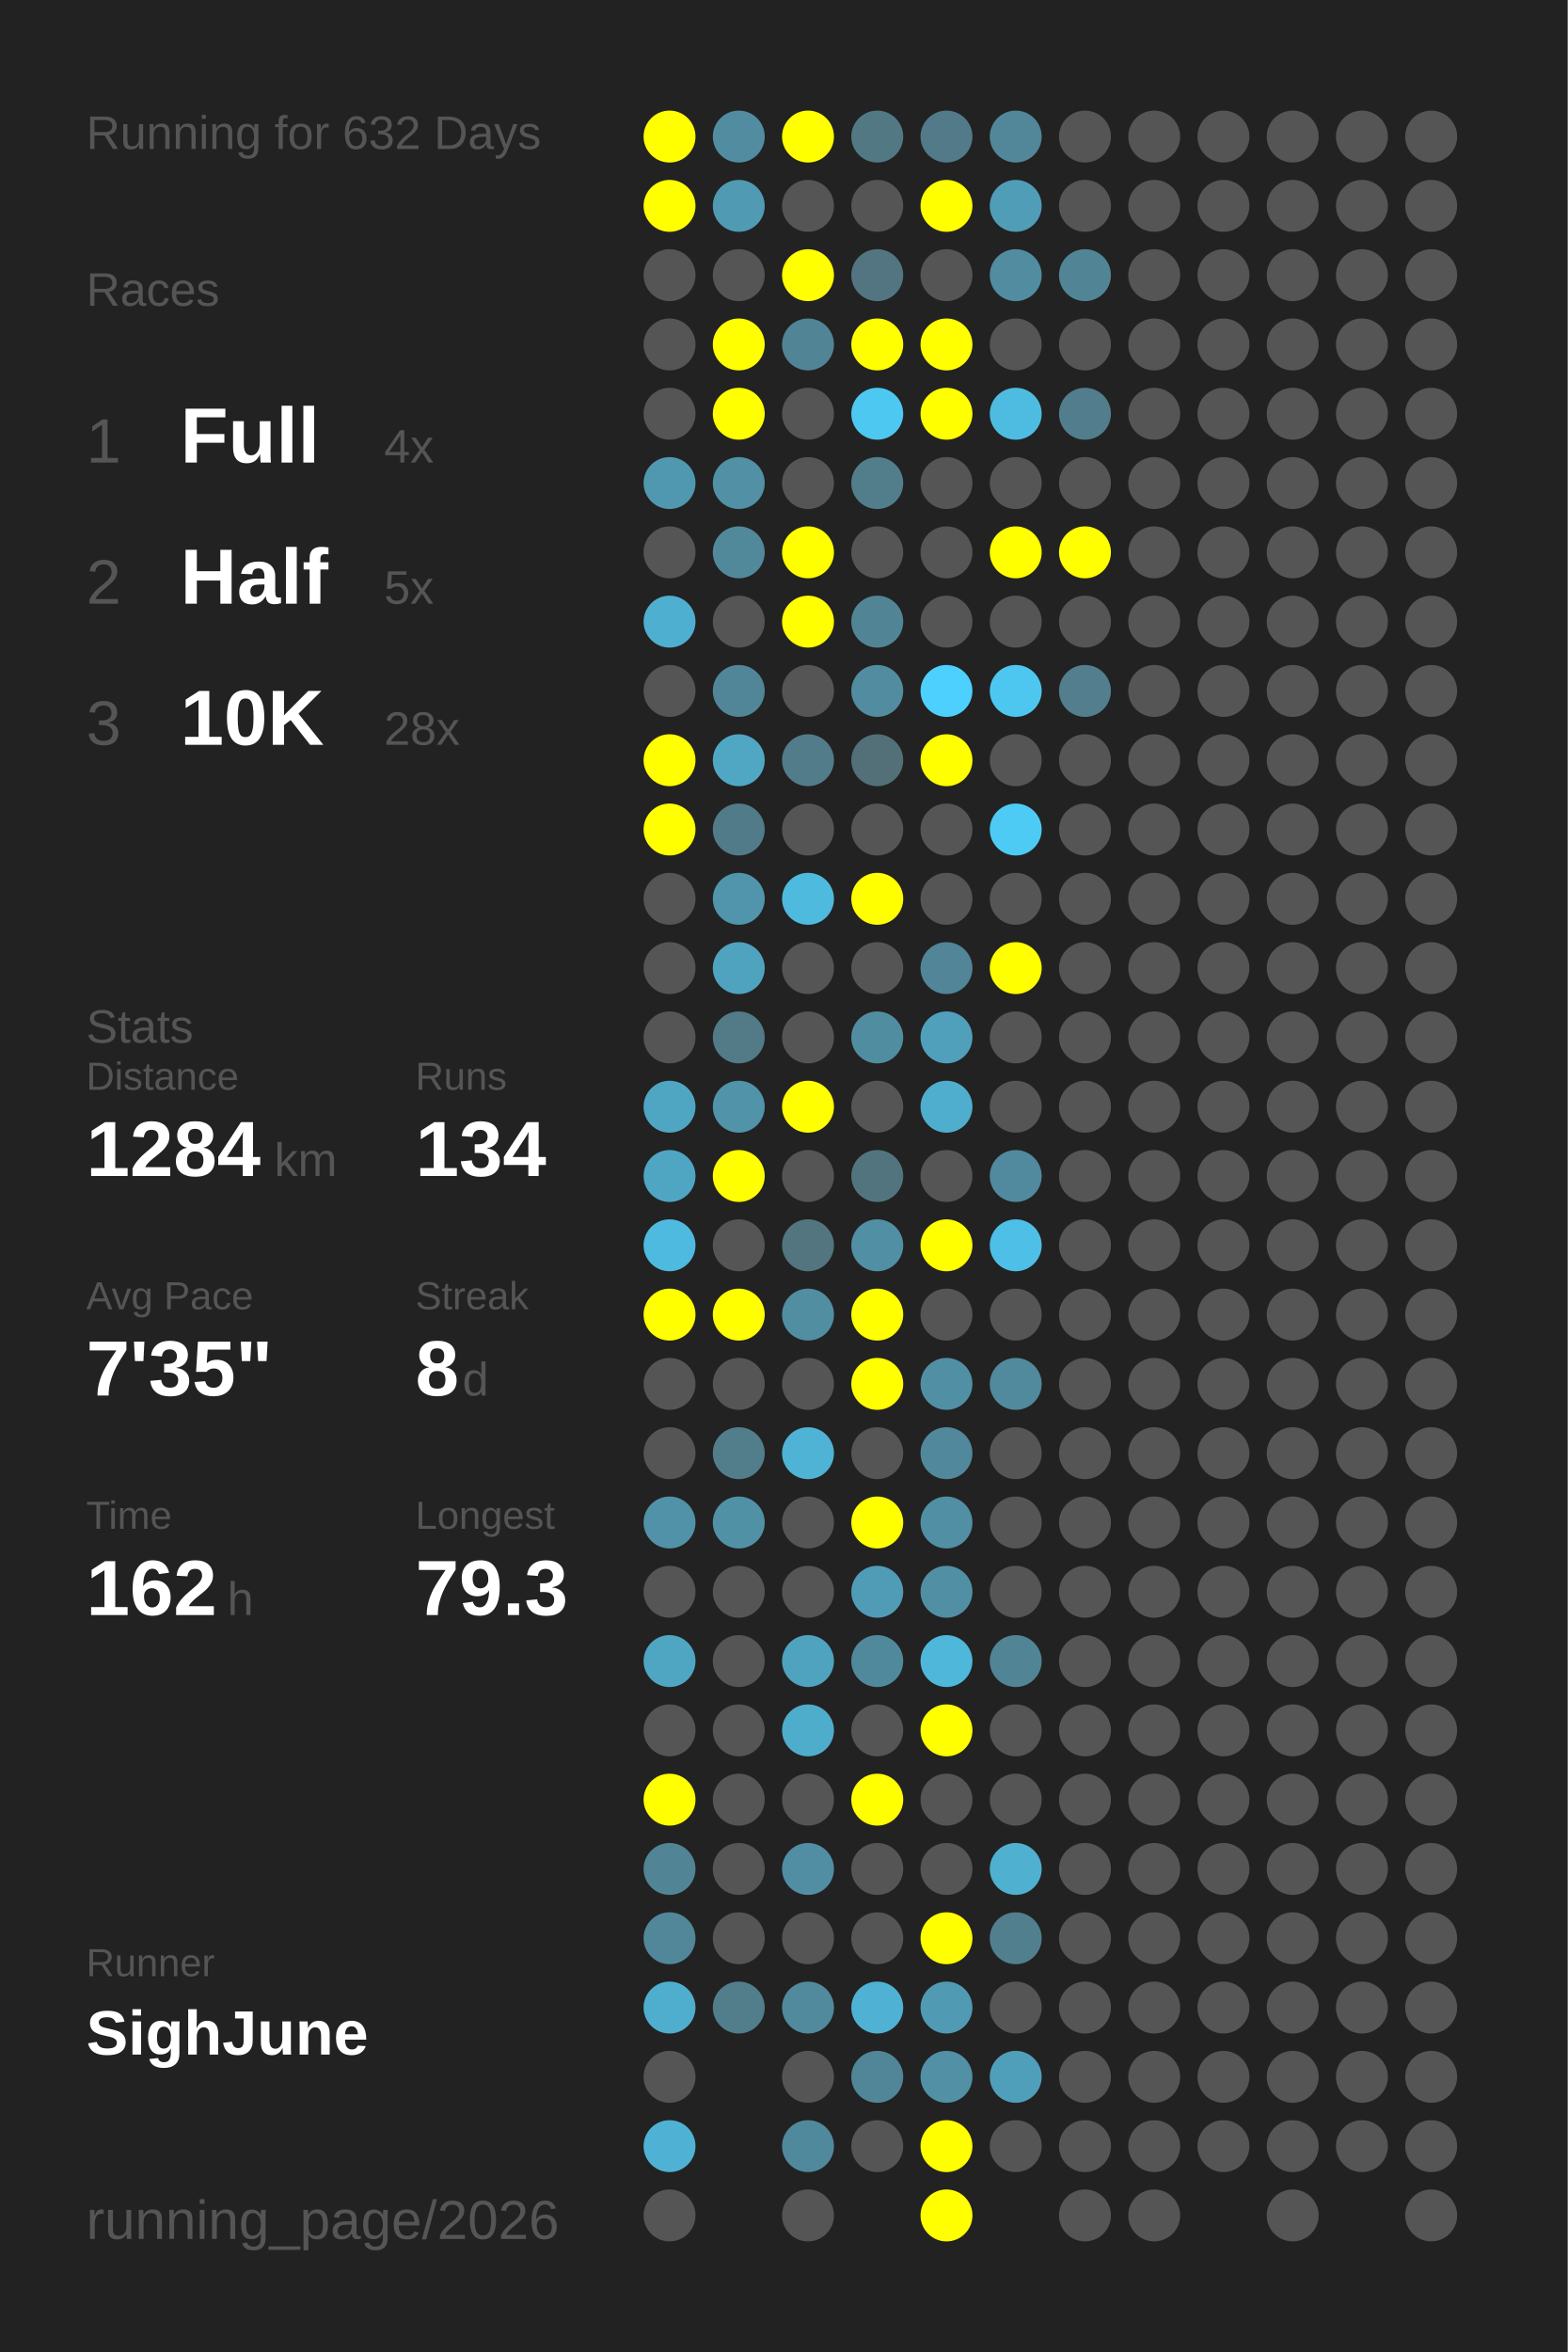
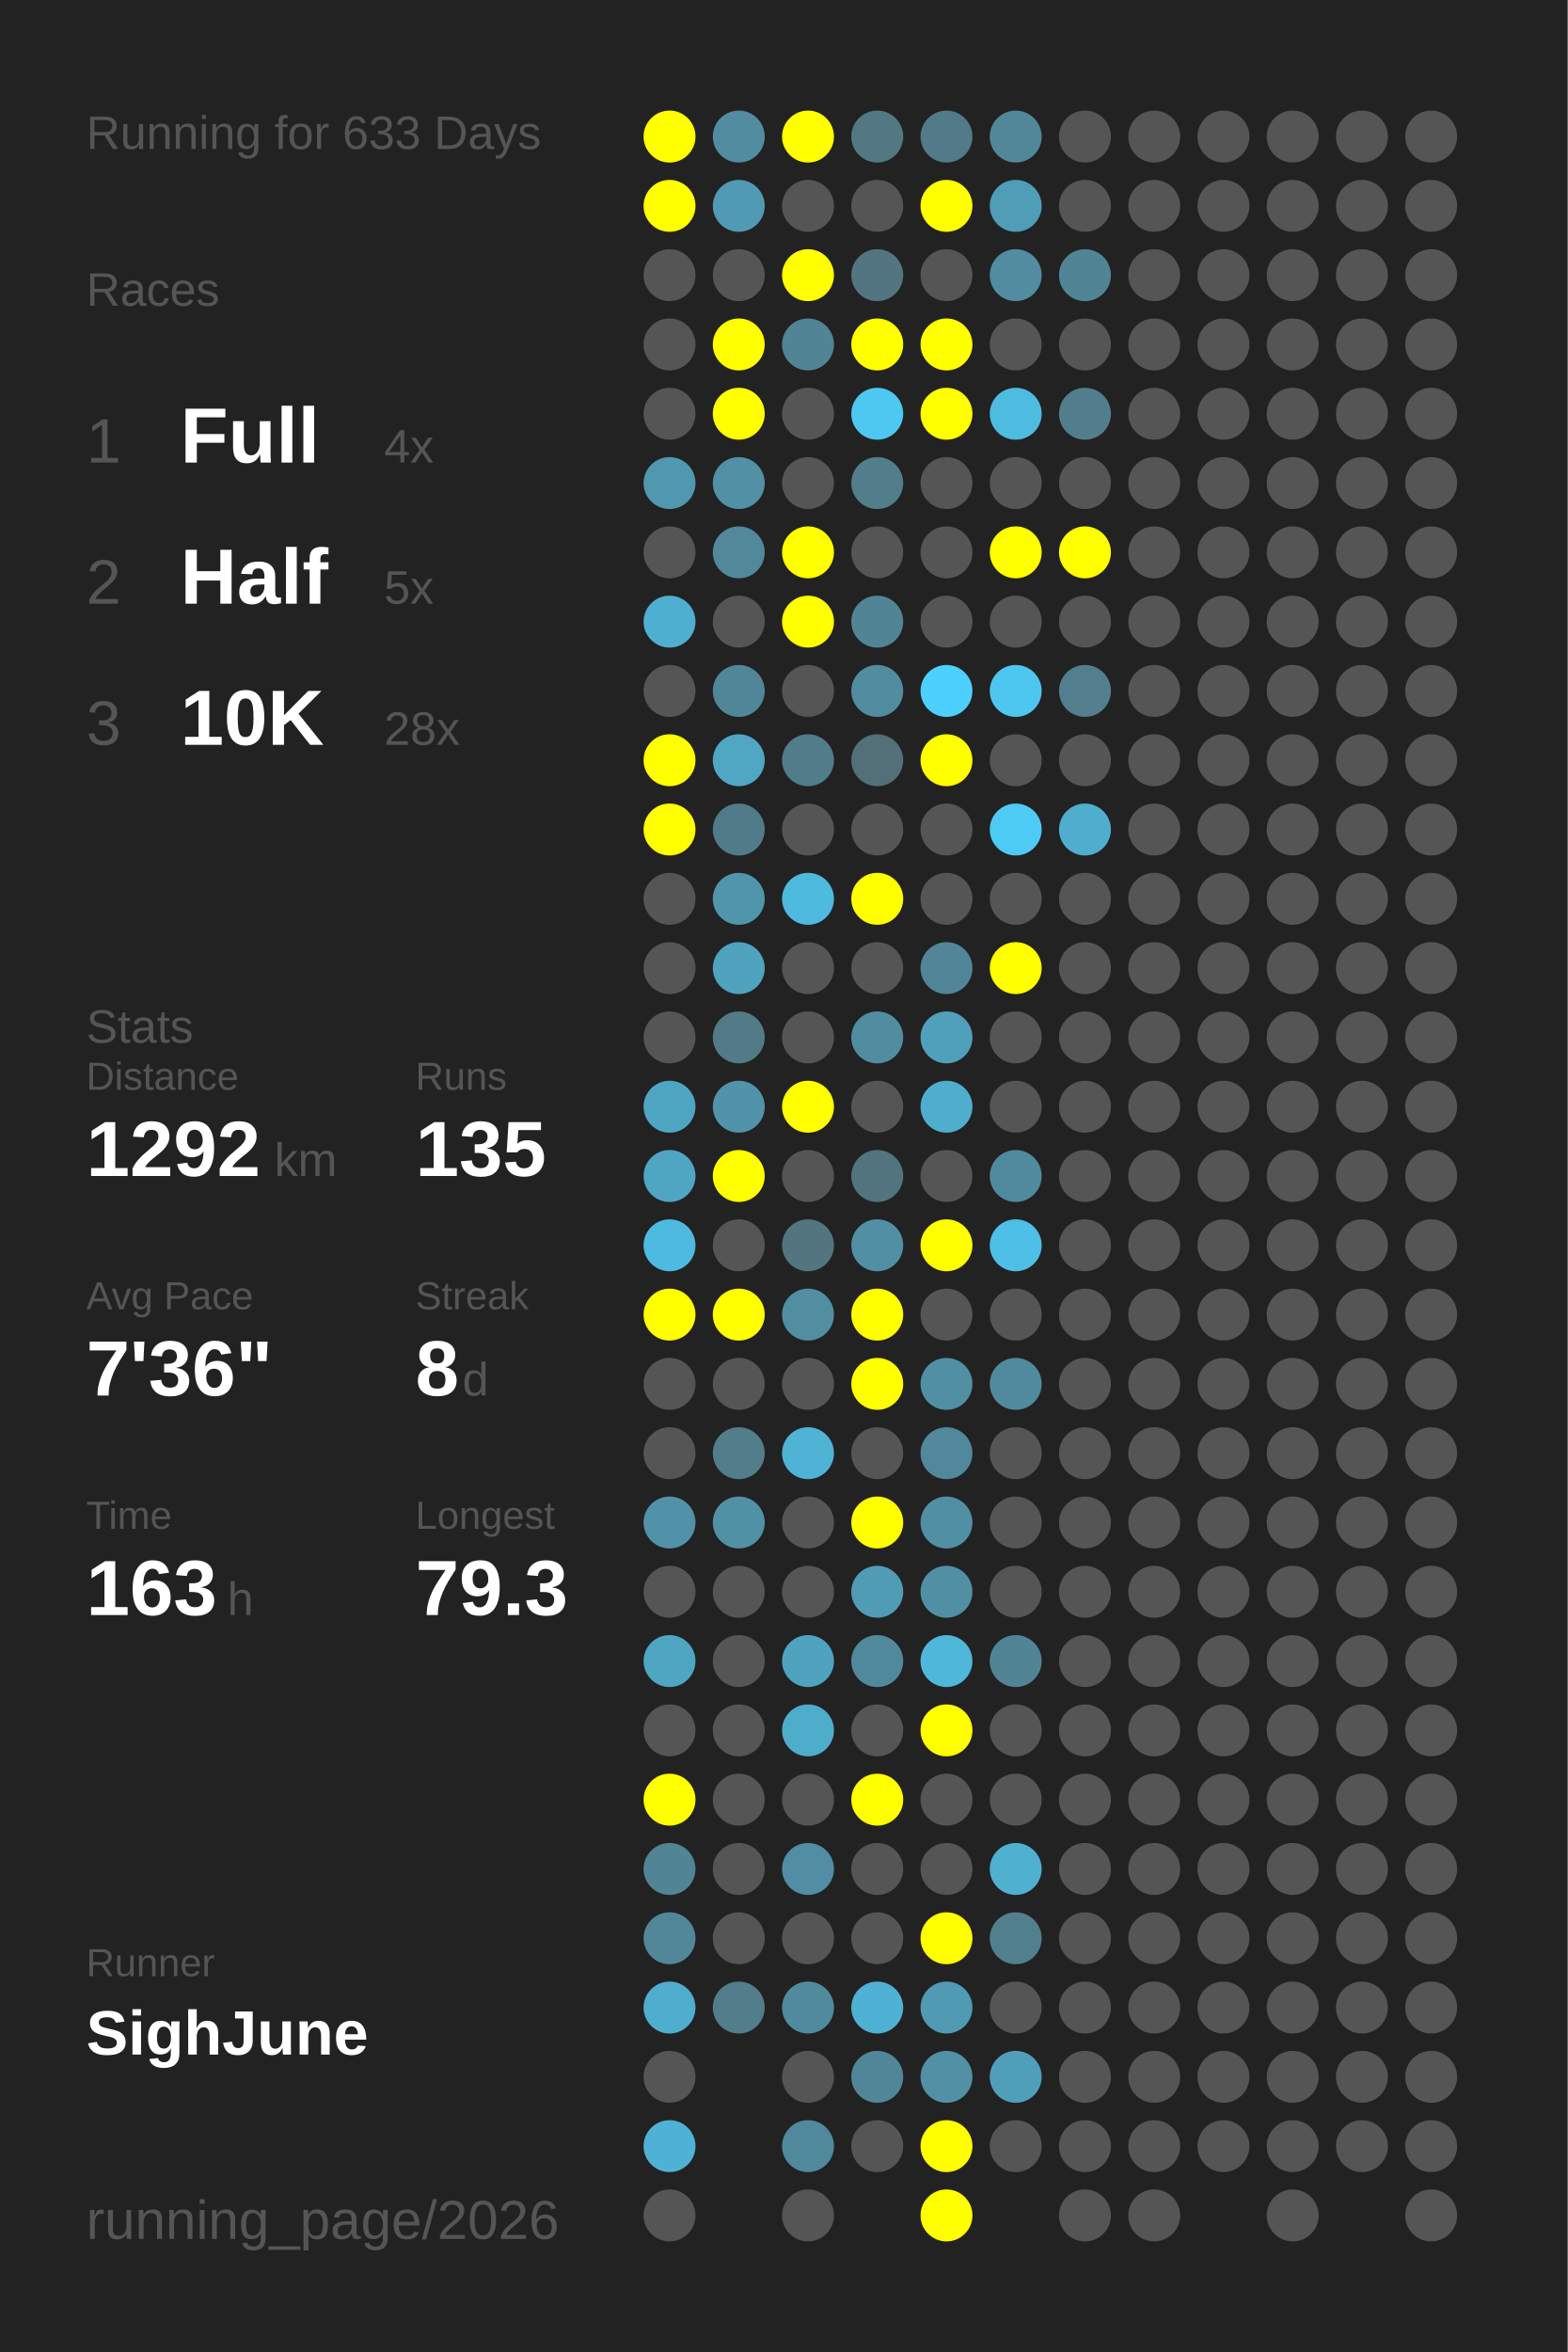
<svg xmlns="http://www.w3.org/2000/svg" baseProfile="full" height="300mm" version="1.1" viewBox="0,0,200,300" width="200mm">
  <defs />
  <rect fill="#222222" height="300" width="200" x="0" y="0" />
-   <text fill="#555555" style="font-size:6px; font-family:Arial;" x="11" y="19">Running for 632 Days</text>
+   <text fill="#555555" style="font-size:6px; font-family:Arial;" x="11" y="19">Running for 633 Days</text>
  <text fill="#555555" style="font-size:6px; font-family:Arial;" x="11" y="39">Races</text>
  <text fill="#555555" style="font-size:8px; font-family:Arial;" x="11" y="59">1</text>
  <text fill="#FFFFFF" style="font-size:10px; font-family:Arial; font-weight:bold;" x="23" y="59">Full</text>
  <text fill="#555555" style="font-size:6px; font-family:Arial;" x="49" y="59">4x</text>
  <text fill="#555555" style="font-size:8px; font-family:Arial;" x="11" y="77">2</text>
  <text fill="#FFFFFF" style="font-size:10px; font-family:Arial; font-weight:bold;" x="23" y="77">Half</text>
  <text fill="#555555" style="font-size:6px; font-family:Arial;" x="49" y="77">5x</text>
  <text fill="#555555" style="font-size:8px; font-family:Arial;" x="11" y="95">3</text>
  <text fill="#FFFFFF" style="font-size:10px; font-family:Arial; font-weight:bold;" x="23" y="95">10K</text>
  <text fill="#555555" style="font-size:6px; font-family:Arial;" x="49" y="95">28x</text>
  <text fill="#555555" style="font-size:6px; font-family:Arial;" x="11" y="133">Stats</text>
  <text fill="#555555" style="font-size:5px; font-family:Arial;" x="11" y="139">Distance</text>
-   <text fill="#FFFFFF" style="font-size:10px; font-family:Arial; font-weight:bold;" x="11" y="150">1284</text>
+   <text fill="#FFFFFF" style="font-size:10px; font-family:Arial; font-weight:bold;" x="11" y="150">1292</text>
  <text fill="#555555" style="font-size:6px; font-family:Arial;" x="35" y="150">km</text>
  <text fill="#555555" style="font-size:5px; font-family:Arial;" x="53" y="139">Runs</text>
-   <text fill="#FFFFFF" style="font-size:10px; font-family:Arial; font-weight:bold;" x="53" y="150">134</text>
+   <text fill="#FFFFFF" style="font-size:10px; font-family:Arial; font-weight:bold;" x="53" y="150">135</text>
  <text fill="#555555" style="font-size:5px; font-family:Arial;" x="11" y="167">Avg Pace</text>
-   <text fill="#FFFFFF" style="font-size:10px; font-family:Arial; font-weight:bold;" x="11" y="178">7'35"</text>
+   <text fill="#FFFFFF" style="font-size:10px; font-family:Arial; font-weight:bold;" x="11" y="178">7'36"</text>
  <text fill="#555555" style="font-size:5px; font-family:Arial;" x="53" y="167">Streak</text>
  <text fill="#FFFFFF" style="font-size:10px; font-family:Arial; font-weight:bold;" x="53" y="178">8</text>
  <text fill="#555555" style="font-size:6px; font-family:Arial;" x="59" y="178">d</text>
  <text fill="#555555" style="font-size:5px; font-family:Arial;" x="11" y="195">Time</text>
-   <text fill="#FFFFFF" style="font-size:10px; font-family:Arial; font-weight:bold;" x="11" y="206">162</text>
+   <text fill="#FFFFFF" style="font-size:10px; font-family:Arial; font-weight:bold;" x="11" y="206">163</text>
  <text fill="#555555" style="font-size:6px; font-family:Arial;" x="29" y="206">h</text>
  <text fill="#555555" style="font-size:5px; font-family:Arial;" x="53" y="195">Longest</text>
  <text fill="#FFFFFF" style="font-size:10px; font-family:Arial; font-weight:bold;" x="53" y="206">79.3</text>
  <text fill="#555555" style="font-size:5px; font-family:Arial;" x="11" y="252.065">Runner</text>
  <text fill="#FFFFFF" style="font-size:8px; font-family:Arial; font-weight:bold;" x="11" y="262.065">SighJune</text>
  <text fill="#555555" style="font-size:7px; font-family:Arial;" x="11" y="285.581">running_page/2026</text>
  <circle cx="85.417" cy="17.419" fill="#FFFF00" r="3.312" />
  <circle cx="85.417" cy="26.258" fill="#FFFF00" r="3.312" />
  <circle cx="85.417" cy="35.097" fill="#555555" r="3.312" />
  <circle cx="85.417" cy="43.935" fill="#555555" r="3.312" />
  <circle cx="85.417" cy="52.774" fill="#555555" r="3.312" />
  <circle cx="85.417" cy="61.613" fill="#5098b0" r="3.312" />
  <circle cx="85.417" cy="70.452" fill="#555555" r="3.312" />
  <circle cx="85.417" cy="79.29" fill="#4fafd0" r="3.312" />
  <circle cx="85.417" cy="88.129" fill="#555555" r="3.312" />
  <circle cx="85.417" cy="96.968" fill="#FFFF00" r="3.312" />
  <circle cx="85.417" cy="105.806" fill="#FFFF00" r="3.312" />
  <circle cx="85.417" cy="114.645" fill="#555555" r="3.312" />
  <circle cx="85.417" cy="123.484" fill="#555555" r="3.312" />
  <circle cx="85.417" cy="132.323" fill="#555555" r="3.312" />
  <circle cx="85.417" cy="141.161" fill="#4fa6c3" r="3.312" />
  <circle cx="85.417" cy="150" fill="#4fa6c3" r="3.312" />
  <circle cx="85.417" cy="158.839" fill="#4ebadf" r="3.312" />
  <circle cx="85.417" cy="167.677" fill="#FFFF00" r="3.312" />
  <circle cx="85.417" cy="176.516" fill="#555555" r="3.312" />
  <circle cx="85.417" cy="185.355" fill="#555555" r="3.312" />
  <circle cx="85.417" cy="194.194" fill="#5192a8" r="3.312" />
  <circle cx="85.417" cy="203.032" fill="#555555" r="3.312" />
  <circle cx="85.417" cy="211.871" fill="#4fa6c3" r="3.312" />
  <circle cx="85.417" cy="220.71" fill="#555555" r="3.312" />
  <circle cx="85.417" cy="229.548" fill="#FFFF00" r="3.312" />
  <circle cx="85.417" cy="238.387" fill="#518495" r="3.312" />
  <circle cx="85.417" cy="247.226" fill="#518799" r="3.312" />
  <circle cx="85.417" cy="256.065" fill="#4faece" r="3.312" />
  <circle cx="85.417" cy="264.903" fill="#555555" r="3.312" />
  <circle cx="85.417" cy="273.742" fill="#4fb2d4" r="3.312" />
  <circle cx="85.417" cy="282.581" fill="#555555" r="3.312" />
  <circle cx="94.25" cy="17.419" fill="#518ca0" r="3.312" />
  <circle cx="94.25" cy="26.258" fill="#509ab3" r="3.312" />
  <circle cx="94.25" cy="35.097" fill="#555555" r="3.312" />
  <circle cx="94.25" cy="43.935" fill="#FFFF00" r="3.312" />
  <circle cx="94.25" cy="52.774" fill="#FFFF00" r="3.312" />
  <circle cx="94.25" cy="61.613" fill="#5190a5" r="3.312" />
  <circle cx="94.25" cy="70.452" fill="#51899b" r="3.312" />
  <circle cx="94.25" cy="79.29" fill="#555555" r="3.312" />
  <circle cx="94.25" cy="88.129" fill="#518698" r="3.312" />
  <circle cx="94.25" cy="96.968" fill="#4fa7c4" r="3.312" />
  <circle cx="94.25" cy="105.806" fill="#527b89" r="3.312" />
  <circle cx="94.25" cy="114.645" fill="#5095ac" r="3.312" />
  <circle cx="94.25" cy="123.484" fill="#4fa3bf" r="3.312" />
  <circle cx="94.25" cy="132.323" fill="#527a87" r="3.312" />
  <circle cx="94.25" cy="141.161" fill="#5193a9" r="3.312" />
  <circle cx="94.25" cy="150" fill="#FFFF00" r="3.312" />
  <circle cx="94.25" cy="158.839" fill="#555555" r="3.312" />
  <circle cx="94.25" cy="167.677" fill="#FFFF00" r="3.312" />
  <circle cx="94.25" cy="176.516" fill="#555555" r="3.312" />
  <circle cx="94.25" cy="185.355" fill="#527e8c" r="3.312" />
  <circle cx="94.25" cy="194.194" fill="#5191a6" r="3.312" />
  <circle cx="94.25" cy="203.032" fill="#555555" r="3.312" />
  <circle cx="94.25" cy="211.871" fill="#555555" r="3.312" />
  <circle cx="94.25" cy="220.71" fill="#555555" r="3.312" />
  <circle cx="94.25" cy="229.548" fill="#555555" r="3.312" />
  <circle cx="94.25" cy="238.387" fill="#555555" r="3.312" />
  <circle cx="94.25" cy="247.226" fill="#555555" r="3.312" />
  <circle cx="94.25" cy="256.065" fill="#527d8b" r="3.312" />
  <circle cx="103.083" cy="17.419" fill="#FFFF00" r="3.312" />
  <circle cx="103.083" cy="26.258" fill="#555555" r="3.312" />
  <circle cx="103.083" cy="35.097" fill="#FFFF00" r="3.312" />
  <circle cx="103.083" cy="43.935" fill="#518495" r="3.312" />
  <circle cx="103.083" cy="52.774" fill="#555555" r="3.312" />
  <circle cx="103.083" cy="61.613" fill="#555555" r="3.312" />
  <circle cx="103.083" cy="70.452" fill="#FFFF00" r="3.312" />
  <circle cx="103.083" cy="79.29" fill="#FFFF00" r="3.312" />
  <circle cx="103.083" cy="88.129" fill="#555555" r="3.312" />
  <circle cx="103.083" cy="96.968" fill="#527c8a" r="3.312" />
  <circle cx="103.083" cy="105.806" fill="#555555" r="3.312" />
  <circle cx="103.083" cy="114.645" fill="#4ebade" r="3.312" />
  <circle cx="103.083" cy="123.484" fill="#555555" r="3.312" />
  <circle cx="103.083" cy="132.323" fill="#555555" r="3.312" />
  <circle cx="103.083" cy="141.161" fill="#FFFF00" r="3.312" />
  <circle cx="103.083" cy="150" fill="#555555" r="3.312" />
  <circle cx="103.083" cy="158.839" fill="#527580" r="3.312" />
  <circle cx="103.083" cy="167.677" fill="#518ea2" r="3.312" />
  <circle cx="103.083" cy="176.516" fill="#555555" r="3.312" />
  <circle cx="103.083" cy="185.355" fill="#4eb3d5" r="3.312" />
  <circle cx="103.083" cy="194.194" fill="#555555" r="3.312" />
  <circle cx="103.083" cy="203.032" fill="#555555" r="3.312" />
  <circle cx="103.083" cy="211.871" fill="#4fa3bf" r="3.312" />
  <circle cx="103.083" cy="220.71" fill="#4fadcc" r="3.312" />
  <circle cx="103.083" cy="229.548" fill="#555555" r="3.312" />
  <circle cx="103.083" cy="238.387" fill="#518ea3" r="3.312" />
  <circle cx="103.083" cy="247.226" fill="#555555" r="3.312" />
  <circle cx="103.083" cy="256.065" fill="#518a9d" r="3.312" />
  <circle cx="103.083" cy="264.903" fill="#555555" r="3.312" />
  <circle cx="103.083" cy="273.742" fill="#51899c" r="3.312" />
  <circle cx="103.083" cy="282.581" fill="#555555" r="3.312" />
  <circle cx="111.917" cy="17.419" fill="#527884" r="3.312" />
  <circle cx="111.917" cy="26.258" fill="#555555" r="3.312" />
  <circle cx="111.917" cy="35.097" fill="#527581" r="3.312" />
  <circle cx="111.917" cy="43.935" fill="#FFFF00" r="3.312" />
  <circle cx="111.917" cy="52.774" fill="#4dc8f1" r="3.312" />
  <circle cx="111.917" cy="61.613" fill="#527e8c" r="3.312" />
  <circle cx="111.917" cy="70.452" fill="#555555" r="3.312" />
  <circle cx="111.917" cy="79.29" fill="#518596" r="3.312" />
  <circle cx="111.917" cy="88.129" fill="#518ca0" r="3.312" />
  <circle cx="111.917" cy="96.968" fill="#536f78" r="3.312" />
  <circle cx="111.917" cy="105.806" fill="#555555" r="3.312" />
  <circle cx="111.917" cy="114.645" fill="#FFFF00" r="3.312" />
  <circle cx="111.917" cy="123.484" fill="#555555" r="3.312" />
  <circle cx="111.917" cy="132.323" fill="#518da1" r="3.312" />
  <circle cx="111.917" cy="141.161" fill="#555555" r="3.312" />
  <circle cx="111.917" cy="150" fill="#52747f" r="3.312" />
  <circle cx="111.917" cy="158.839" fill="#518fa4" r="3.312" />
  <circle cx="111.917" cy="167.677" fill="#FFFF00" r="3.312" />
  <circle cx="111.917" cy="176.516" fill="#FFFF00" r="3.312" />
  <circle cx="111.917" cy="185.355" fill="#555555" r="3.312" />
  <circle cx="111.917" cy="194.194" fill="#FFFF00" r="3.312" />
  <circle cx="111.917" cy="203.032" fill="#509cb6" r="3.312" />
  <circle cx="111.917" cy="211.871" fill="#51899c" r="3.312" />
  <circle cx="111.917" cy="220.71" fill="#555555" r="3.312" />
  <circle cx="111.917" cy="229.548" fill="#FFFF00" r="3.312" />
  <circle cx="111.917" cy="238.387" fill="#555555" r="3.312" />
  <circle cx="111.917" cy="247.226" fill="#555555" r="3.312" />
  <circle cx="111.917" cy="256.065" fill="#4fb1d3" r="3.312" />
  <circle cx="111.917" cy="264.903" fill="#518698" r="3.312" />
  <circle cx="111.917" cy="273.742" fill="#555555" r="3.312" />
  <circle cx="120.75" cy="17.419" fill="#527a88" r="3.312" />
  <circle cx="120.75" cy="26.258" fill="#FFFF00" r="3.312" />
  <circle cx="120.75" cy="35.097" fill="#555555" r="3.312" />
  <circle cx="120.75" cy="43.935" fill="#FFFF00" r="3.312" />
  <circle cx="120.75" cy="52.774" fill="#FFFF00" r="3.312" />
  <circle cx="120.75" cy="61.613" fill="#555555" r="3.312" />
  <circle cx="120.75" cy="70.452" fill="#555555" r="3.312" />
  <circle cx="120.75" cy="79.29" fill="#555555" r="3.312" />
  <circle cx="120.75" cy="88.129" fill="#4dd0fd" r="3.312" />
  <circle cx="120.75" cy="96.968" fill="#FFFF00" r="3.312" />
  <circle cx="120.75" cy="105.806" fill="#555555" r="3.312" />
  <circle cx="120.75" cy="114.645" fill="#555555" r="3.312" />
  <circle cx="120.75" cy="123.484" fill="#518597" r="3.312" />
  <circle cx="120.75" cy="132.323" fill="#50a0bc" r="3.312" />
  <circle cx="120.75" cy="141.161" fill="#4faece" r="3.312" />
  <circle cx="120.75" cy="150" fill="#555555" r="3.312" />
  <circle cx="120.75" cy="158.839" fill="#FFFF00" r="3.312" />
  <circle cx="120.75" cy="167.677" fill="#555555" r="3.312" />
  <circle cx="120.75" cy="176.516" fill="#518fa4" r="3.312" />
  <circle cx="120.75" cy="185.355" fill="#51889b" r="3.312" />
  <circle cx="120.75" cy="194.194" fill="#518fa4" r="3.312" />
  <circle cx="120.75" cy="203.032" fill="#518fa4" r="3.312" />
  <circle cx="120.75" cy="211.871" fill="#4eb7da" r="3.312" />
  <circle cx="120.75" cy="220.71" fill="#FFFF00" r="3.312" />
  <circle cx="120.75" cy="229.548" fill="#555555" r="3.312" />
  <circle cx="120.75" cy="238.387" fill="#555555" r="3.312" />
  <circle cx="120.75" cy="247.226" fill="#FFFF00" r="3.312" />
  <circle cx="120.75" cy="256.065" fill="#509ab3" r="3.312" />
  <circle cx="120.75" cy="264.903" fill="#5190a5" r="3.312" />
  <circle cx="120.75" cy="273.742" fill="#FFFF00" r="3.312" />
  <circle cx="120.75" cy="282.581" fill="#FFFF00" r="3.312" />
  <circle cx="129.583" cy="17.419" fill="#518799" r="3.312" />
  <circle cx="129.583" cy="26.258" fill="#509db8" r="3.312" />
  <circle cx="129.583" cy="35.097" fill="#518ca0" r="3.312" />
  <circle cx="129.583" cy="43.935" fill="#555555" r="3.312" />
  <circle cx="129.583" cy="52.774" fill="#4ebce1" r="3.312" />
  <circle cx="129.583" cy="61.613" fill="#555555" r="3.312" />
  <circle cx="129.583" cy="70.452" fill="#FFFF00" r="3.312" />
  <circle cx="129.583" cy="79.29" fill="#555555" r="3.312" />
  <circle cx="129.583" cy="88.129" fill="#4dc7f0" r="3.312" />
  <circle cx="129.583" cy="96.968" fill="#555555" r="3.312" />
  <circle cx="129.583" cy="105.806" fill="#4dcbf5" r="3.312" />
  <circle cx="129.583" cy="114.645" fill="#555555" r="3.312" />
  <circle cx="129.583" cy="123.484" fill="#FFFF00" r="3.312" />
  <circle cx="129.583" cy="132.323" fill="#555555" r="3.312" />
  <circle cx="129.583" cy="141.161" fill="#555555" r="3.312" />
  <circle cx="129.583" cy="150" fill="#518a9e" r="3.312" />
  <circle cx="129.583" cy="158.839" fill="#4ebfe6" r="3.312" />
  <circle cx="129.583" cy="167.677" fill="#555555" r="3.312" />
  <circle cx="129.583" cy="176.516" fill="#518a9d" r="3.312" />
  <circle cx="129.583" cy="185.355" fill="#555555" r="3.312" />
  <circle cx="129.583" cy="194.194" fill="#555555" r="3.312" />
  <circle cx="129.583" cy="203.032" fill="#555555" r="3.312" />
  <circle cx="129.583" cy="211.871" fill="#518495" r="3.312" />
  <circle cx="129.583" cy="220.71" fill="#555555" r="3.312" />
  <circle cx="129.583" cy="229.548" fill="#555555" r="3.312" />
  <circle cx="129.583" cy="238.387" fill="#4fb0d0" r="3.312" />
  <circle cx="129.583" cy="247.226" fill="#527f8e" r="3.312" />
  <circle cx="129.583" cy="256.065" fill="#555555" r="3.312" />
  <circle cx="129.583" cy="264.903" fill="#509fba" r="3.312" />
  <circle cx="129.583" cy="273.742" fill="#555555" r="3.312" />
  <circle cx="138.417" cy="17.419" fill="#555555" r="3.312" />
  <circle cx="138.417" cy="26.258" fill="#555555" r="3.312" />
  <circle cx="138.417" cy="35.097" fill="#518596" r="3.312" />
  <circle cx="138.417" cy="43.935" fill="#555555" r="3.312" />
  <circle cx="138.417" cy="52.774" fill="#527d8c" r="3.312" />
  <circle cx="138.417" cy="61.613" fill="#555555" r="3.312" />
  <circle cx="138.417" cy="70.452" fill="#FFFF00" r="3.312" />
  <circle cx="138.417" cy="79.29" fill="#555555" r="3.312" />
  <circle cx="138.417" cy="88.129" fill="#527e8e" r="3.312" />
  <circle cx="138.417" cy="96.968" fill="#555555" r="3.312" />
-   <circle cx="138.417" cy="105.806" fill="#555555" r="3.312" />
+   <circle cx="138.417" cy="105.806" fill="#4fadcd" r="3.312" />
  <circle cx="138.417" cy="114.645" fill="#555555" r="3.312" />
  <circle cx="138.417" cy="123.484" fill="#555555" r="3.312" />
  <circle cx="138.417" cy="132.323" fill="#555555" r="3.312" />
  <circle cx="138.417" cy="141.161" fill="#555555" r="3.312" />
  <circle cx="138.417" cy="150" fill="#555555" r="3.312" />
  <circle cx="138.417" cy="158.839" fill="#555555" r="3.312" />
  <circle cx="138.417" cy="167.677" fill="#555555" r="3.312" />
  <circle cx="138.417" cy="176.516" fill="#555555" r="3.312" />
  <circle cx="138.417" cy="185.355" fill="#555555" r="3.312" />
  <circle cx="138.417" cy="194.194" fill="#555555" r="3.312" />
  <circle cx="138.417" cy="203.032" fill="#555555" r="3.312" />
  <circle cx="138.417" cy="211.871" fill="#555555" r="3.312" />
  <circle cx="138.417" cy="220.71" fill="#555555" r="3.312" />
  <circle cx="138.417" cy="229.548" fill="#555555" r="3.312" />
  <circle cx="138.417" cy="238.387" fill="#555555" r="3.312" />
  <circle cx="138.417" cy="247.226" fill="#555555" r="3.312" />
  <circle cx="138.417" cy="256.065" fill="#555555" r="3.312" />
  <circle cx="138.417" cy="264.903" fill="#555555" r="3.312" />
  <circle cx="138.417" cy="273.742" fill="#555555" r="3.312" />
  <circle cx="138.417" cy="282.581" fill="#555555" r="3.312" />
  <circle cx="147.25" cy="17.419" fill="#555555" r="3.312" />
  <circle cx="147.25" cy="26.258" fill="#555555" r="3.312" />
  <circle cx="147.25" cy="35.097" fill="#555555" r="3.312" />
  <circle cx="147.25" cy="43.935" fill="#555555" r="3.312" />
  <circle cx="147.25" cy="52.774" fill="#555555" r="3.312" />
  <circle cx="147.25" cy="61.613" fill="#555555" r="3.312" />
  <circle cx="147.25" cy="70.452" fill="#555555" r="3.312" />
  <circle cx="147.25" cy="79.29" fill="#555555" r="3.312" />
  <circle cx="147.25" cy="88.129" fill="#555555" r="3.312" />
  <circle cx="147.25" cy="96.968" fill="#555555" r="3.312" />
  <circle cx="147.25" cy="105.806" fill="#555555" r="3.312" />
  <circle cx="147.25" cy="114.645" fill="#555555" r="3.312" />
  <circle cx="147.25" cy="123.484" fill="#555555" r="3.312" />
  <circle cx="147.25" cy="132.323" fill="#555555" r="3.312" />
  <circle cx="147.25" cy="141.161" fill="#555555" r="3.312" />
  <circle cx="147.25" cy="150" fill="#555555" r="3.312" />
  <circle cx="147.25" cy="158.839" fill="#555555" r="3.312" />
  <circle cx="147.25" cy="167.677" fill="#555555" r="3.312" />
  <circle cx="147.25" cy="176.516" fill="#555555" r="3.312" />
  <circle cx="147.25" cy="185.355" fill="#555555" r="3.312" />
  <circle cx="147.25" cy="194.194" fill="#555555" r="3.312" />
  <circle cx="147.25" cy="203.032" fill="#555555" r="3.312" />
  <circle cx="147.25" cy="211.871" fill="#555555" r="3.312" />
  <circle cx="147.25" cy="220.71" fill="#555555" r="3.312" />
  <circle cx="147.25" cy="229.548" fill="#555555" r="3.312" />
  <circle cx="147.25" cy="238.387" fill="#555555" r="3.312" />
  <circle cx="147.25" cy="247.226" fill="#555555" r="3.312" />
  <circle cx="147.25" cy="256.065" fill="#555555" r="3.312" />
  <circle cx="147.25" cy="264.903" fill="#555555" r="3.312" />
  <circle cx="147.25" cy="273.742" fill="#555555" r="3.312" />
  <circle cx="147.25" cy="282.581" fill="#555555" r="3.312" />
  <circle cx="156.083" cy="17.419" fill="#555555" r="3.312" />
  <circle cx="156.083" cy="26.258" fill="#555555" r="3.312" />
  <circle cx="156.083" cy="35.097" fill="#555555" r="3.312" />
  <circle cx="156.083" cy="43.935" fill="#555555" r="3.312" />
  <circle cx="156.083" cy="52.774" fill="#555555" r="3.312" />
  <circle cx="156.083" cy="61.613" fill="#555555" r="3.312" />
  <circle cx="156.083" cy="70.452" fill="#555555" r="3.312" />
  <circle cx="156.083" cy="79.29" fill="#555555" r="3.312" />
  <circle cx="156.083" cy="88.129" fill="#555555" r="3.312" />
  <circle cx="156.083" cy="96.968" fill="#555555" r="3.312" />
  <circle cx="156.083" cy="105.806" fill="#555555" r="3.312" />
  <circle cx="156.083" cy="114.645" fill="#555555" r="3.312" />
  <circle cx="156.083" cy="123.484" fill="#555555" r="3.312" />
  <circle cx="156.083" cy="132.323" fill="#555555" r="3.312" />
  <circle cx="156.083" cy="141.161" fill="#555555" r="3.312" />
  <circle cx="156.083" cy="150" fill="#555555" r="3.312" />
  <circle cx="156.083" cy="158.839" fill="#555555" r="3.312" />
  <circle cx="156.083" cy="167.677" fill="#555555" r="3.312" />
  <circle cx="156.083" cy="176.516" fill="#555555" r="3.312" />
  <circle cx="156.083" cy="185.355" fill="#555555" r="3.312" />
  <circle cx="156.083" cy="194.194" fill="#555555" r="3.312" />
  <circle cx="156.083" cy="203.032" fill="#555555" r="3.312" />
  <circle cx="156.083" cy="211.871" fill="#555555" r="3.312" />
  <circle cx="156.083" cy="220.71" fill="#555555" r="3.312" />
  <circle cx="156.083" cy="229.548" fill="#555555" r="3.312" />
  <circle cx="156.083" cy="238.387" fill="#555555" r="3.312" />
  <circle cx="156.083" cy="247.226" fill="#555555" r="3.312" />
  <circle cx="156.083" cy="256.065" fill="#555555" r="3.312" />
  <circle cx="156.083" cy="264.903" fill="#555555" r="3.312" />
  <circle cx="156.083" cy="273.742" fill="#555555" r="3.312" />
  <circle cx="164.917" cy="17.419" fill="#555555" r="3.312" />
  <circle cx="164.917" cy="26.258" fill="#555555" r="3.312" />
  <circle cx="164.917" cy="35.097" fill="#555555" r="3.312" />
  <circle cx="164.917" cy="43.935" fill="#555555" r="3.312" />
  <circle cx="164.917" cy="52.774" fill="#555555" r="3.312" />
  <circle cx="164.917" cy="61.613" fill="#555555" r="3.312" />
  <circle cx="164.917" cy="70.452" fill="#555555" r="3.312" />
  <circle cx="164.917" cy="79.29" fill="#555555" r="3.312" />
  <circle cx="164.917" cy="88.129" fill="#555555" r="3.312" />
  <circle cx="164.917" cy="96.968" fill="#555555" r="3.312" />
  <circle cx="164.917" cy="105.806" fill="#555555" r="3.312" />
  <circle cx="164.917" cy="114.645" fill="#555555" r="3.312" />
  <circle cx="164.917" cy="123.484" fill="#555555" r="3.312" />
  <circle cx="164.917" cy="132.323" fill="#555555" r="3.312" />
  <circle cx="164.917" cy="141.161" fill="#555555" r="3.312" />
  <circle cx="164.917" cy="150" fill="#555555" r="3.312" />
  <circle cx="164.917" cy="158.839" fill="#555555" r="3.312" />
  <circle cx="164.917" cy="167.677" fill="#555555" r="3.312" />
  <circle cx="164.917" cy="176.516" fill="#555555" r="3.312" />
  <circle cx="164.917" cy="185.355" fill="#555555" r="3.312" />
  <circle cx="164.917" cy="194.194" fill="#555555" r="3.312" />
  <circle cx="164.917" cy="203.032" fill="#555555" r="3.312" />
  <circle cx="164.917" cy="211.871" fill="#555555" r="3.312" />
  <circle cx="164.917" cy="220.71" fill="#555555" r="3.312" />
  <circle cx="164.917" cy="229.548" fill="#555555" r="3.312" />
  <circle cx="164.917" cy="238.387" fill="#555555" r="3.312" />
  <circle cx="164.917" cy="247.226" fill="#555555" r="3.312" />
  <circle cx="164.917" cy="256.065" fill="#555555" r="3.312" />
  <circle cx="164.917" cy="264.903" fill="#555555" r="3.312" />
  <circle cx="164.917" cy="273.742" fill="#555555" r="3.312" />
  <circle cx="164.917" cy="282.581" fill="#555555" r="3.312" />
  <circle cx="173.75" cy="17.419" fill="#555555" r="3.312" />
  <circle cx="173.75" cy="26.258" fill="#555555" r="3.312" />
  <circle cx="173.75" cy="35.097" fill="#555555" r="3.312" />
  <circle cx="173.75" cy="43.935" fill="#555555" r="3.312" />
  <circle cx="173.75" cy="52.774" fill="#555555" r="3.312" />
  <circle cx="173.75" cy="61.613" fill="#555555" r="3.312" />
  <circle cx="173.75" cy="70.452" fill="#555555" r="3.312" />
  <circle cx="173.75" cy="79.29" fill="#555555" r="3.312" />
  <circle cx="173.75" cy="88.129" fill="#555555" r="3.312" />
  <circle cx="173.75" cy="96.968" fill="#555555" r="3.312" />
  <circle cx="173.75" cy="105.806" fill="#555555" r="3.312" />
  <circle cx="173.75" cy="114.645" fill="#555555" r="3.312" />
  <circle cx="173.75" cy="123.484" fill="#555555" r="3.312" />
  <circle cx="173.75" cy="132.323" fill="#555555" r="3.312" />
  <circle cx="173.75" cy="141.161" fill="#555555" r="3.312" />
  <circle cx="173.75" cy="150" fill="#555555" r="3.312" />
  <circle cx="173.75" cy="158.839" fill="#555555" r="3.312" />
  <circle cx="173.75" cy="167.677" fill="#555555" r="3.312" />
  <circle cx="173.75" cy="176.516" fill="#555555" r="3.312" />
  <circle cx="173.75" cy="185.355" fill="#555555" r="3.312" />
  <circle cx="173.75" cy="194.194" fill="#555555" r="3.312" />
  <circle cx="173.75" cy="203.032" fill="#555555" r="3.312" />
  <circle cx="173.75" cy="211.871" fill="#555555" r="3.312" />
  <circle cx="173.75" cy="220.71" fill="#555555" r="3.312" />
  <circle cx="173.75" cy="229.548" fill="#555555" r="3.312" />
  <circle cx="173.75" cy="238.387" fill="#555555" r="3.312" />
  <circle cx="173.75" cy="247.226" fill="#555555" r="3.312" />
  <circle cx="173.75" cy="256.065" fill="#555555" r="3.312" />
  <circle cx="173.75" cy="264.903" fill="#555555" r="3.312" />
  <circle cx="173.75" cy="273.742" fill="#555555" r="3.312" />
  <circle cx="182.583" cy="17.419" fill="#555555" r="3.312" />
  <circle cx="182.583" cy="26.258" fill="#555555" r="3.312" />
  <circle cx="182.583" cy="35.097" fill="#555555" r="3.312" />
  <circle cx="182.583" cy="43.935" fill="#555555" r="3.312" />
  <circle cx="182.583" cy="52.774" fill="#555555" r="3.312" />
  <circle cx="182.583" cy="61.613" fill="#555555" r="3.312" />
  <circle cx="182.583" cy="70.452" fill="#555555" r="3.312" />
  <circle cx="182.583" cy="79.29" fill="#555555" r="3.312" />
  <circle cx="182.583" cy="88.129" fill="#555555" r="3.312" />
  <circle cx="182.583" cy="96.968" fill="#555555" r="3.312" />
  <circle cx="182.583" cy="105.806" fill="#555555" r="3.312" />
  <circle cx="182.583" cy="114.645" fill="#555555" r="3.312" />
  <circle cx="182.583" cy="123.484" fill="#555555" r="3.312" />
  <circle cx="182.583" cy="132.323" fill="#555555" r="3.312" />
  <circle cx="182.583" cy="141.161" fill="#555555" r="3.312" />
  <circle cx="182.583" cy="150" fill="#555555" r="3.312" />
  <circle cx="182.583" cy="158.839" fill="#555555" r="3.312" />
  <circle cx="182.583" cy="167.677" fill="#555555" r="3.312" />
  <circle cx="182.583" cy="176.516" fill="#555555" r="3.312" />
  <circle cx="182.583" cy="185.355" fill="#555555" r="3.312" />
  <circle cx="182.583" cy="194.194" fill="#555555" r="3.312" />
  <circle cx="182.583" cy="203.032" fill="#555555" r="3.312" />
  <circle cx="182.583" cy="211.871" fill="#555555" r="3.312" />
  <circle cx="182.583" cy="220.71" fill="#555555" r="3.312" />
  <circle cx="182.583" cy="229.548" fill="#555555" r="3.312" />
  <circle cx="182.583" cy="238.387" fill="#555555" r="3.312" />
  <circle cx="182.583" cy="247.226" fill="#555555" r="3.312" />
  <circle cx="182.583" cy="256.065" fill="#555555" r="3.312" />
  <circle cx="182.583" cy="264.903" fill="#555555" r="3.312" />
  <circle cx="182.583" cy="273.742" fill="#555555" r="3.312" />
  <circle cx="182.583" cy="282.581" fill="#555555" r="3.312" />
</svg>
